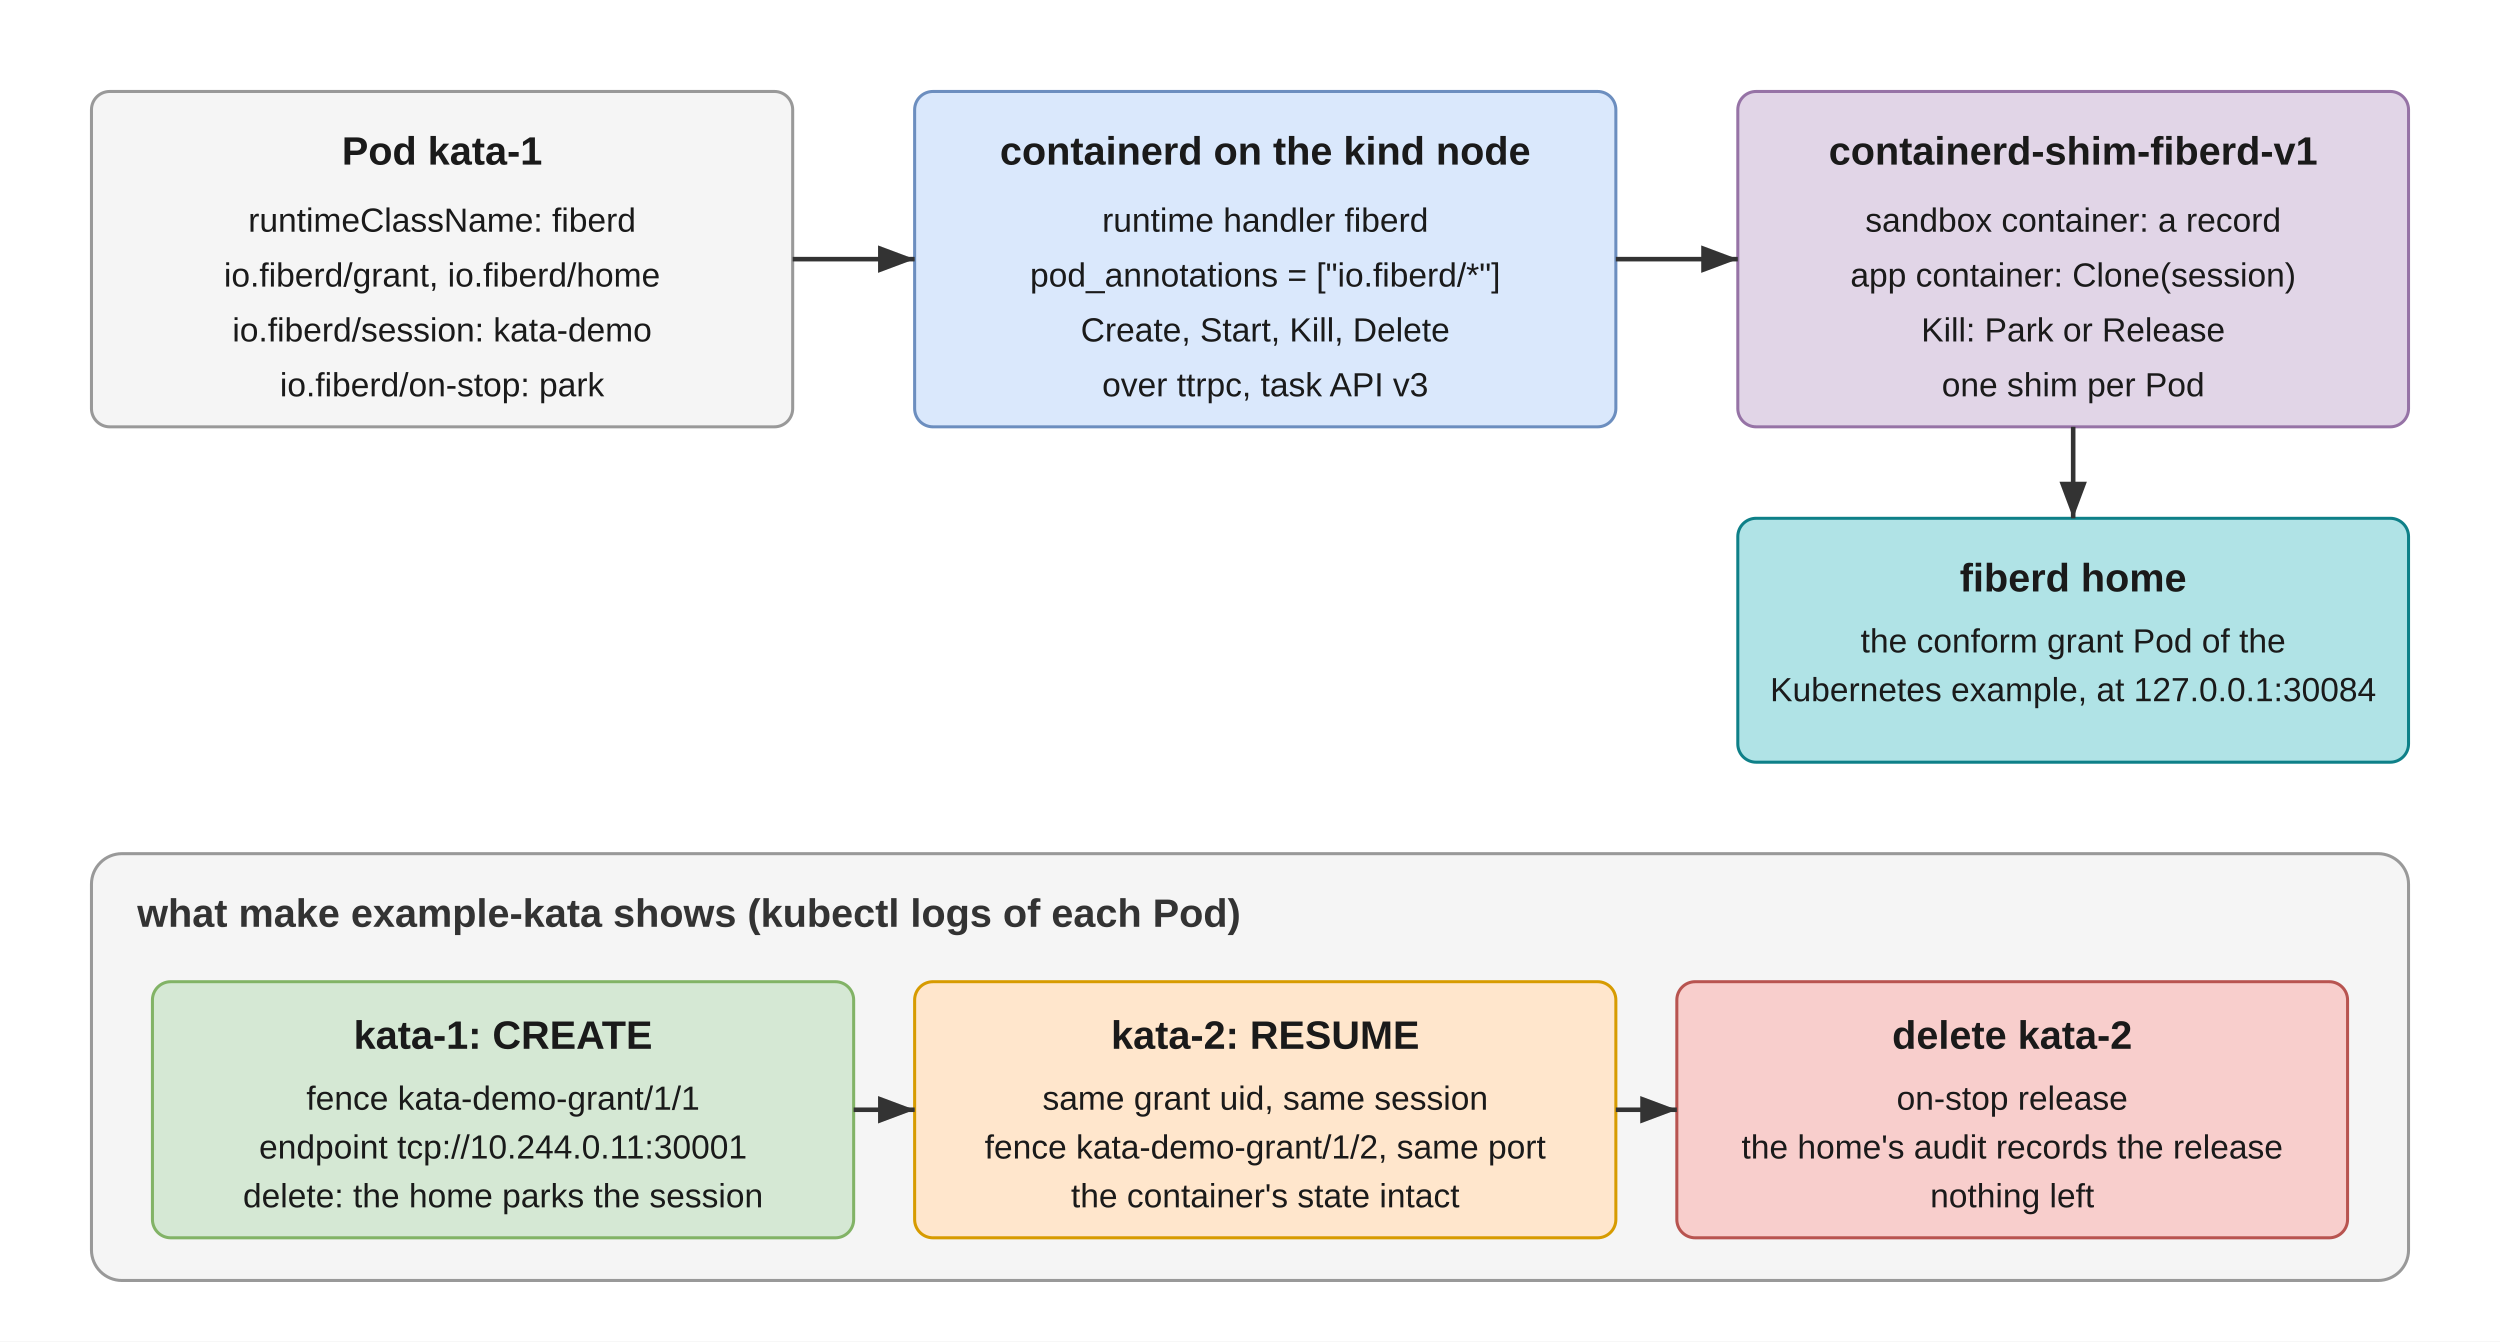
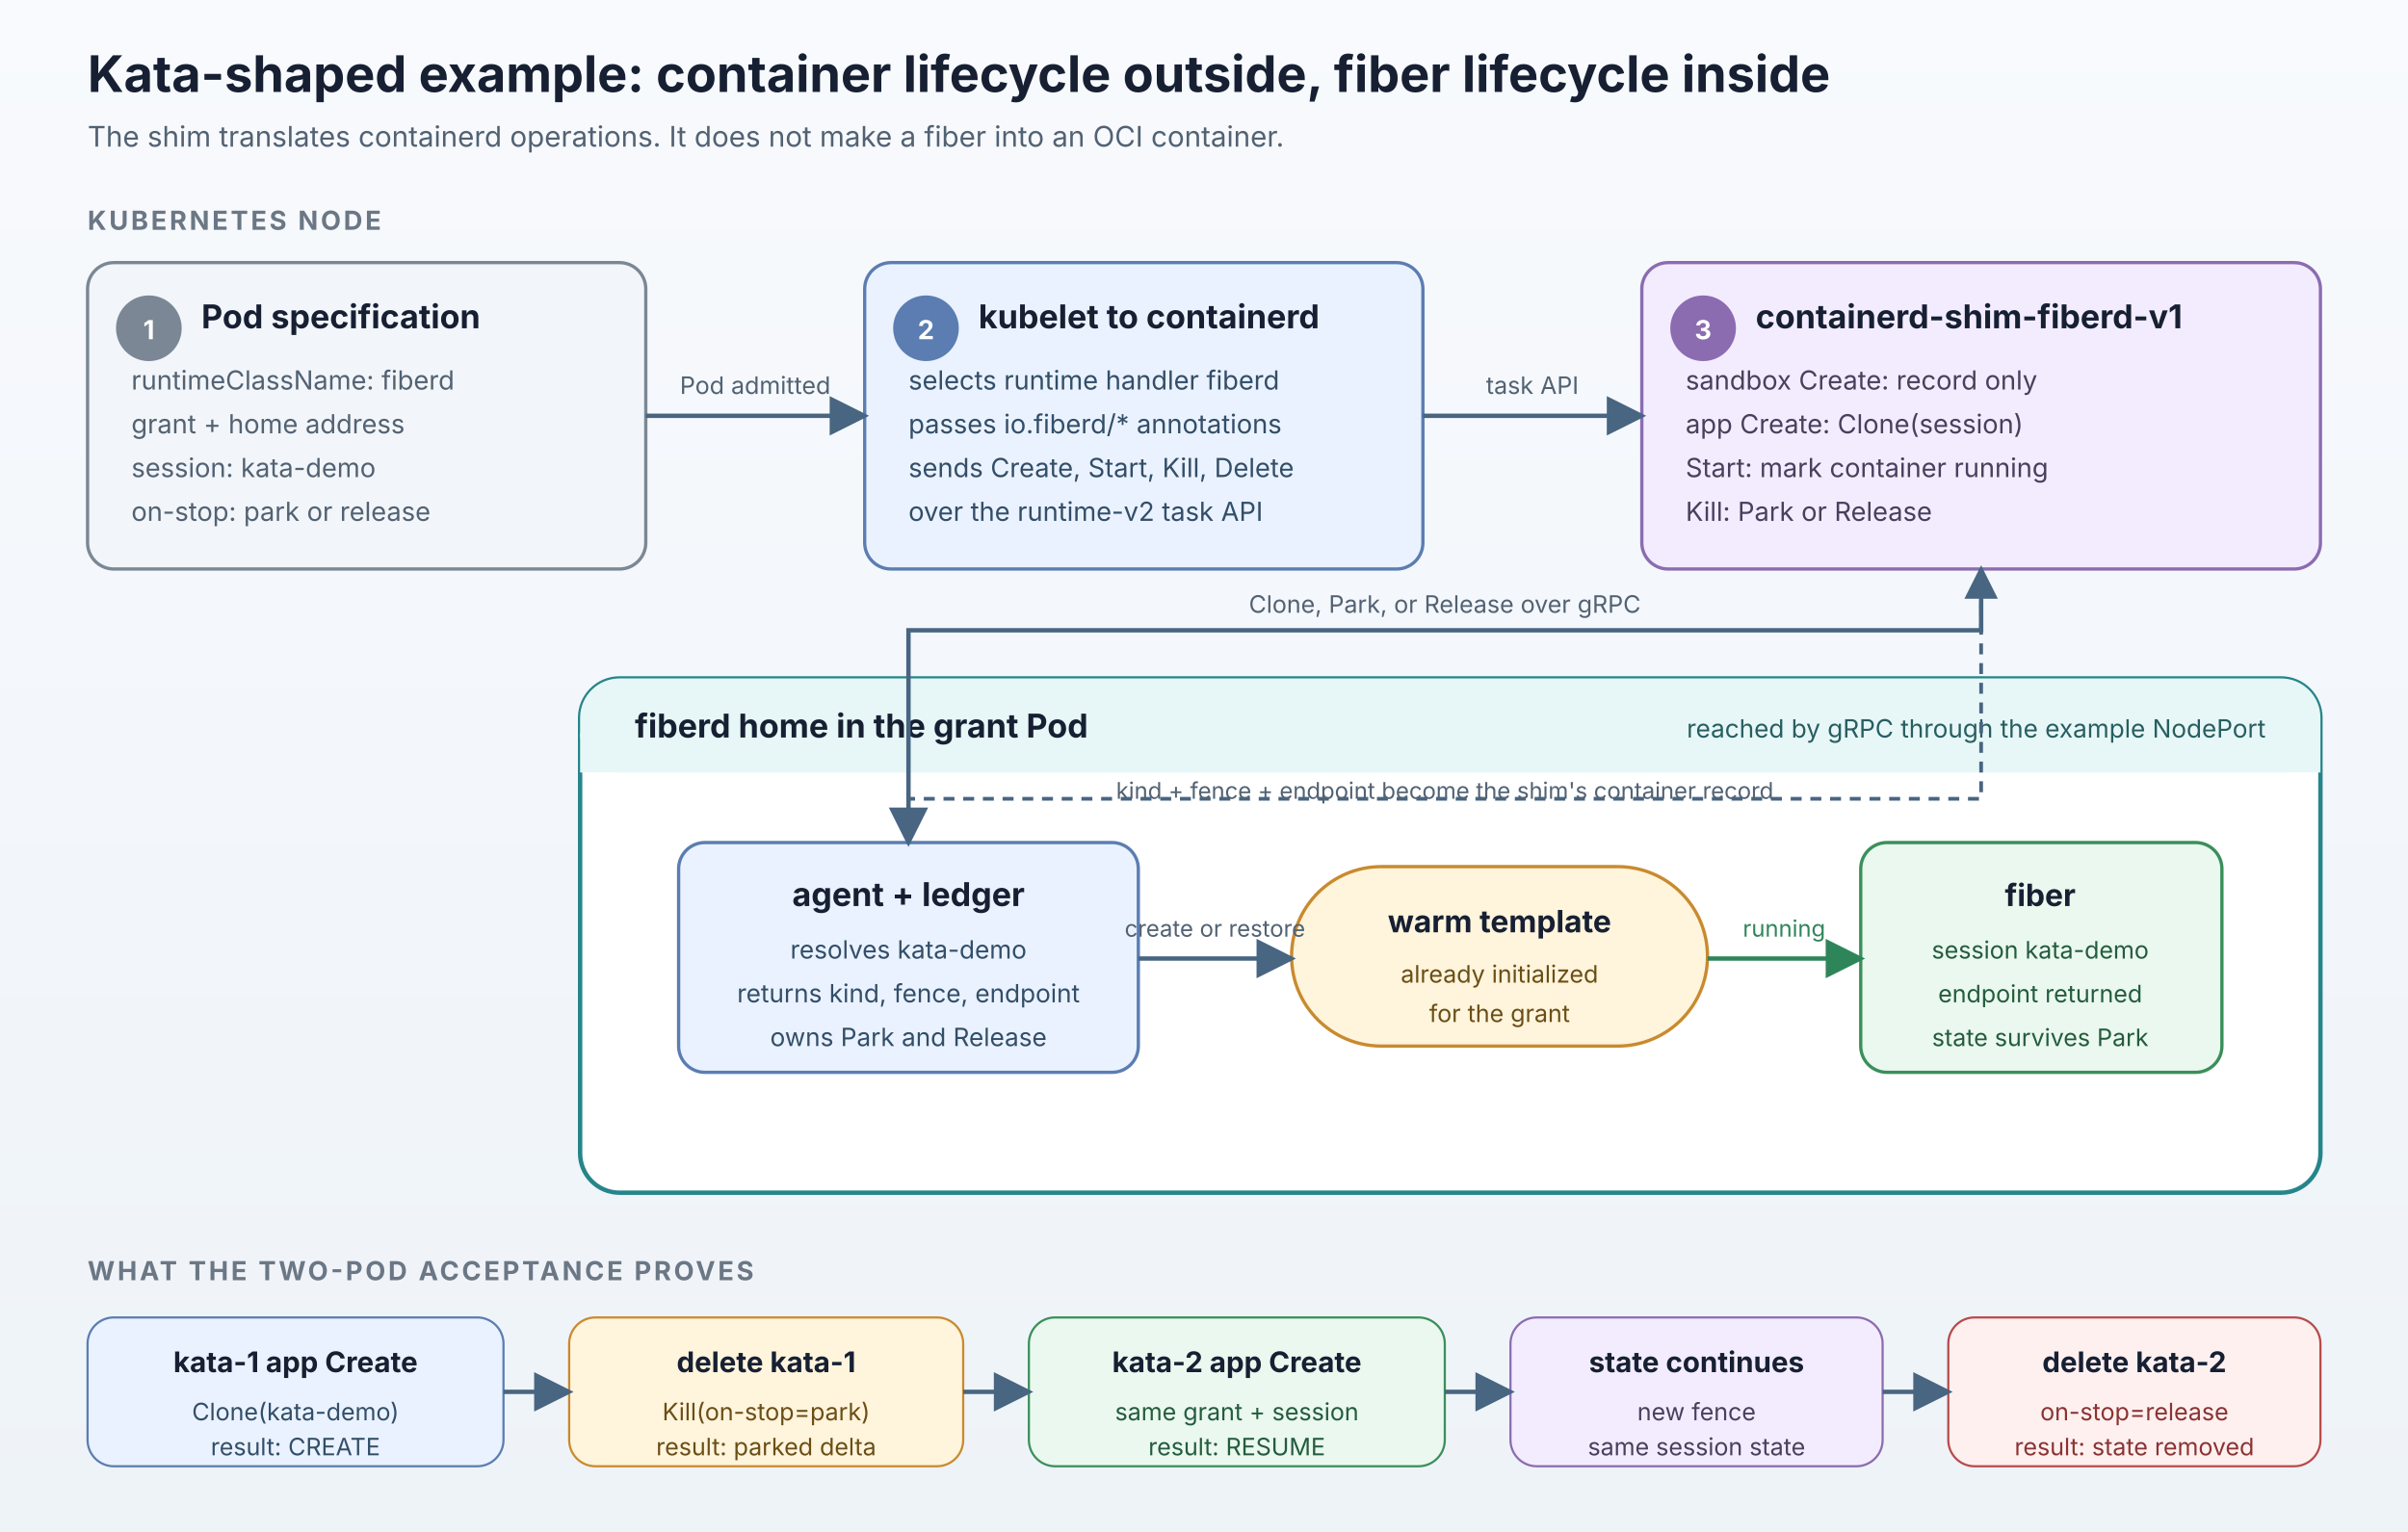
- <svg xmlns="http://www.w3.org/2000/svg" width="820" height="440" viewBox="0 0 820 440" font-family="Helvetica Neue, Arial, sans-serif">
+ <svg xmlns="http://www.w3.org/2000/svg" width="1100" height="700" viewBox="0 0 1100 700" font-family="Inter, Helvetica Neue, Arial, sans-serif">
  <defs>
-     <marker id="arw" markerWidth="10" markerHeight="10" refX="8" refY="3" orient="auto" markerUnits="strokeWidth">
-       <path d="M0,0 L8,3 L0,6 Z" fill="#333" />
+     <linearGradient id="page" x1="0" y1="0" x2="0" y2="1">
+       <stop offset="0" stop-color="#F8FAFD" />
+       <stop offset="1" stop-color="#EEF3F8" />
+     </linearGradient>
+     <marker id="arrow" markerWidth="9" markerHeight="9" refX="8" refY="4.5" orient="auto">
+       <path d="M0 0L9 4.5L0 9Z" fill="#486581" />
+     </marker>
+     <marker id="arrowGreen" markerWidth="9" markerHeight="9" refX="8" refY="4.5" orient="auto">
+       <path d="M0 0L9 4.5L0 9Z" fill="#2F855A" />
    </marker>
  </defs>
-   <rect width="820" height="440" fill="#ffffff" />
-   <rect x="30" y="30" width="230" height="110" rx="6" fill="#f5f5f5" stroke="#999" />
-   <text x="145" y="54" text-anchor="middle" font-size="13" font-weight="600" fill="#1a1a1a">Pod kata-1</text>
-   <text x="145" y="76" text-anchor="middle" font-size="11" fill="#1a1a1a">runtimeClassName: fiberd</text>
-   <text x="145" y="94" text-anchor="middle" font-size="11" fill="#1a1a1a">io.fiberd/grant, io.fiberd/home</text>
-   <text x="145" y="112" text-anchor="middle" font-size="11" fill="#1a1a1a">io.fiberd/session: kata-demo</text>
-   <text x="145" y="130" text-anchor="middle" font-size="11" fill="#1a1a1a">io.fiberd/on-stop: park</text>
-   <rect x="300" y="30" width="230" height="110" rx="6" fill="#dae8fc" stroke="#6c8ebf" />
-   <text x="415" y="54" text-anchor="middle" font-size="13" font-weight="600" fill="#1a1a1a">containerd on the kind node</text>
-   <text x="415" y="76" text-anchor="middle" font-size="11" fill="#1a1a1a">runtime handler fiberd</text>
-   <text x="415" y="94" text-anchor="middle" font-size="11" fill="#1a1a1a">pod_annotations = ["io.fiberd/*"]</text>
-   <text x="415" y="112" text-anchor="middle" font-size="11" fill="#1a1a1a">Create, Start, Kill, Delete</text>
-   <text x="415" y="130" text-anchor="middle" font-size="11" fill="#1a1a1a">over ttrpc, task API v3</text>
-   <rect x="570" y="30" width="220" height="110" rx="6" fill="#e1d5e7" stroke="#9673a6" />
-   <text x="680" y="54" text-anchor="middle" font-size="13" font-weight="600" fill="#1a1a1a">containerd-shim-fiberd-v1</text>
-   <text x="680" y="76" text-anchor="middle" font-size="11" fill="#1a1a1a">sandbox container: a record</text>
-   <text x="680" y="94" text-anchor="middle" font-size="11" fill="#1a1a1a">app container: Clone(session)</text>
-   <text x="680" y="112" text-anchor="middle" font-size="11" fill="#1a1a1a">Kill: Park or Release</text>
-   <text x="680" y="130" text-anchor="middle" font-size="11" fill="#1a1a1a">one shim per Pod</text>
-   <polyline points="260,85 300,85" fill="none" stroke="#333" stroke-width="1.5" marker-end="url(#arw)" />
-   <polyline points="530,85 570,85" fill="none" stroke="#333" stroke-width="1.5" marker-end="url(#arw)" />
-   <rect x="570" y="170" width="220" height="80" rx="6" fill="#b0e3e6" stroke="#0e8088" />
-   <text x="680" y="194" text-anchor="middle" font-size="13" font-weight="600" fill="#1a1a1a">fiberd home</text>
-   <text x="680" y="214" text-anchor="middle" font-size="11" fill="#1a1a1a">the conform grant Pod of the</text>
-   <text x="680" y="230" text-anchor="middle" font-size="11" fill="#1a1a1a">Kubernetes example, at 127.0.0.1:30084</text>
-   <polyline points="680,140 680,170" fill="none" stroke="#333" stroke-width="1.5" marker-end="url(#arw)" />
-   <rect x="30" y="280" width="760" height="140" rx="10" fill="#f5f5f5" stroke="#999" />
-   <text x="45" y="304" font-size="13" font-weight="600" fill="#333">what make example-kata shows (kubectl logs of each Pod)</text>
-   <rect x="50" y="322" width="230" height="84" rx="6" fill="#d5e8d4" stroke="#82b366" />
-   <text x="165" y="344" text-anchor="middle" font-size="13" font-weight="600" fill="#1a1a1a">kata-1: CREATE</text>
-   <text x="165" y="364" text-anchor="middle" font-size="11" fill="#1a1a1a">fence kata-demo-grant/1/1</text>
-   <text x="165" y="380" text-anchor="middle" font-size="11" fill="#1a1a1a">endpoint tcp://10.244.0.11:30001</text>
-   <text x="165" y="396" text-anchor="middle" font-size="11" fill="#1a1a1a">delete: the home parks the session</text>
-   <rect x="300" y="322" width="230" height="84" rx="6" fill="#ffe6cc" stroke="#d79b00" />
-   <text x="415" y="344" text-anchor="middle" font-size="13" font-weight="600" fill="#1a1a1a">kata-2: RESUME</text>
-   <text x="415" y="364" text-anchor="middle" font-size="11" fill="#1a1a1a">same grant uid, same session</text>
-   <text x="415" y="380" text-anchor="middle" font-size="11" fill="#1a1a1a">fence kata-demo-grant/1/2, same port</text>
-   <text x="415" y="396" text-anchor="middle" font-size="11" fill="#1a1a1a">the container's state intact</text>
-   <rect x="550" y="322" width="220" height="84" rx="6" fill="#f8cecc" stroke="#b85450" />
-   <text x="660" y="344" text-anchor="middle" font-size="13" font-weight="600" fill="#1a1a1a">delete kata-2</text>
-   <text x="660" y="364" text-anchor="middle" font-size="11" fill="#1a1a1a">on-stop release</text>
-   <text x="660" y="380" text-anchor="middle" font-size="11" fill="#1a1a1a">the home's audit records the release</text>
-   <text x="660" y="396" text-anchor="middle" font-size="11" fill="#1a1a1a">nothing left</text>
-   <polyline points="280,364 300,364" fill="none" stroke="#333" stroke-width="1.5" marker-end="url(#arw)" />
-   <polyline points="530,364 550,364" fill="none" stroke="#333" stroke-width="1.5" marker-end="url(#arw)" />
+   <rect width="1100" height="700" fill="url(#page)" />
+   <text x="40" y="42" font-size="23" font-weight="700" fill="#172033">Kata-shaped example: container lifecycle outside, fiber lifecycle inside</text>
+   <text x="40" y="67" font-size="13" fill="#526273">The shim translates containerd operations. It does not make a fiber into an OCI container.</text>
+   <text x="40" y="105" font-size="12" font-weight="700" fill="#6B7785" letter-spacing="1.2">KUBERNETES NODE</text>
+   <rect x="40" y="120" width="255" height="140" rx="12" fill="#F2F5F9" stroke="#7B8794" stroke-width="1.5" />
+   <circle cx="68" cy="150" r="15" fill="#7B8794" />
+   <text x="68" y="155" text-anchor="middle" font-size="12" font-weight="700" fill="#FFFFFF">1</text>
+   <text x="92" y="150" font-size="15" font-weight="700" fill="#172033">Pod specification</text>
+   <text x="60" y="178" font-size="12" fill="#526273">runtimeClassName: fiberd</text>
+   <text x="60" y="198" font-size="12" fill="#526273">grant + home address</text>
+   <text x="60" y="218" font-size="12" fill="#526273">session: kata-demo</text>
+   <text x="60" y="238" font-size="12" fill="#526273">on-stop: park or release</text>
+   <rect x="395" y="120" width="255" height="140" rx="12" fill="#EAF2FF" stroke="#5B7DB1" stroke-width="1.5" />
+   <circle cx="423" cy="150" r="15" fill="#5B7DB1" />
+   <text x="423" y="155" text-anchor="middle" font-size="12" font-weight="700" fill="#FFFFFF">2</text>
+   <text x="447" y="150" font-size="15" font-weight="700" fill="#172033">kubelet to containerd</text>
+   <text x="415" y="178" font-size="12" fill="#334E68">selects runtime handler fiberd</text>
+   <text x="415" y="198" font-size="12" fill="#334E68">passes io.fiberd/* annotations</text>
+   <text x="415" y="218" font-size="12" fill="#334E68">sends Create, Start, Kill, Delete</text>
+   <text x="415" y="238" font-size="12" fill="#334E68">over the runtime-v2 task API</text>
+   <rect x="750" y="120" width="310" height="140" rx="12" fill="#F3ECFF" stroke="#8B6CB0" stroke-width="1.5" />
+   <circle cx="778" cy="150" r="15" fill="#8B6CB0" />
+   <text x="778" y="155" text-anchor="middle" font-size="12" font-weight="700" fill="#FFFFFF">3</text>
+   <text x="802" y="150" font-size="15" font-weight="700" fill="#172033">containerd-shim-fiberd-v1</text>
+   <text x="770" y="178" font-size="12" fill="#4A3F5C">sandbox Create: record only</text>
+   <text x="770" y="198" font-size="12" fill="#4A3F5C">app Create: Clone(session)</text>
+   <text x="770" y="218" font-size="12" fill="#4A3F5C">Start: mark container running</text>
+   <text x="770" y="238" font-size="12" fill="#4A3F5C">Kill: Park or Release</text>
+   <path d="M295 190H395" fill="none" stroke="#486581" stroke-width="2" marker-end="url(#arrow)" />
+   <text x="345" y="180" text-anchor="middle" font-size="11" fill="#526273">Pod admitted</text>
+   <path d="M650 190H750" fill="none" stroke="#486581" stroke-width="2" marker-end="url(#arrow)" />
+   <text x="700" y="180" text-anchor="middle" font-size="11" fill="#526273">task API</text>
+   <rect x="265" y="310" width="795" height="235" rx="18" fill="#FFFFFF" stroke="#25858A" stroke-width="2" />
+   <rect x="265" y="310" width="795" height="43" rx="18" fill="#E7F7F7" />
+   <rect x="265" y="335" width="795" height="18" fill="#E7F7F7" />
+   <text x="290" y="337" font-size="15" font-weight="700" fill="#172033">fiberd home in the grant Pod</text>
+   <text x="1035" y="337" text-anchor="end" font-size="11.5" fill="#285E61">reached by gRPC through the example NodePort</text>
+   <rect x="310" y="385" width="210" height="105" rx="12" fill="#EAF2FF" stroke="#5B7DB1" stroke-width="1.5" />
+   <text x="415" y="414" text-anchor="middle" font-size="15" font-weight="700" fill="#172033">agent + ledger</text>
+   <text x="415" y="438" text-anchor="middle" font-size="11.5" fill="#334E68">resolves kata-demo</text>
+   <text x="415" y="458" text-anchor="middle" font-size="11.5" fill="#334E68">returns kind, fence, endpoint</text>
+   <text x="415" y="478" text-anchor="middle" font-size="11.5" fill="#334E68">owns Park and Release</text>
+   <rect x="590" y="396" width="190" height="82" rx="41" fill="#FFF4DC" stroke="#C98A2E" stroke-width="1.5" />
+   <text x="685" y="426" text-anchor="middle" font-size="14" font-weight="700" fill="#172033">warm template</text>
+   <text x="685" y="449" text-anchor="middle" font-size="11" fill="#6B4E16">already initialized</text>
+   <text x="685" y="467" text-anchor="middle" font-size="11" fill="#6B4E16">for the grant</text>
+   <rect x="850" y="385" width="165" height="105" rx="12" fill="#EAF8EF" stroke="#3A8F5B" stroke-width="1.5" />
+   <text x="932" y="414" text-anchor="middle" font-size="14" font-weight="700" fill="#172033">fiber</text>
+   <text x="932" y="438" text-anchor="middle" font-size="11" fill="#245C3D">session kata-demo</text>
+   <text x="932" y="458" text-anchor="middle" font-size="11" fill="#245C3D">endpoint returned</text>
+   <text x="932" y="478" text-anchor="middle" font-size="11" fill="#245C3D">state survives Park</text>
+   <path d="M905 260V288H415V385" fill="none" stroke="#486581" stroke-width="2" marker-end="url(#arrow)" />
+   <text x="660" y="280" text-anchor="middle" font-size="11" fill="#526273">Clone, Park, or Release over gRPC</text>
+   <path d="M520 438H590" fill="none" stroke="#486581" stroke-width="2" marker-end="url(#arrow)" />
+   <text x="555" y="428" text-anchor="middle" font-size="10.5" fill="#526273">create or restore</text>
+   <path d="M780 438H850" fill="none" stroke="#2F855A" stroke-width="2" marker-end="url(#arrowGreen)" />
+   <text x="815" y="428" text-anchor="middle" font-size="10.5" fill="#2F855A">running</text>
+   <path d="M415 385V365H905V260" fill="none" stroke="#486581" stroke-width="1.7" stroke-dasharray="5 4" marker-end="url(#arrow)" />
+   <text x="660" y="365" text-anchor="middle" font-size="10.5" fill="#526273">kind + fence + endpoint become the shim's container record</text>
+   <text x="40" y="585" font-size="12" font-weight="700" fill="#6B7785" letter-spacing="1.2">WHAT THE TWO-POD ACCEPTANCE PROVES</text>
+   <rect x="40" y="602" width="190" height="68" rx="12" fill="#EAF2FF" stroke="#5B7DB1" />
+   <text x="135" y="627" text-anchor="middle" font-size="13" font-weight="700" fill="#172033">kata-1 app Create</text>
+   <text x="135" y="649" text-anchor="middle" font-size="11" fill="#334E68">Clone(kata-demo)</text>
+   <text x="135" y="665" text-anchor="middle" font-size="11" fill="#334E68">result: CREATE</text>
+   <rect x="260" y="602" width="180" height="68" rx="12" fill="#FFF4DC" stroke="#C98A2E" />
+   <text x="350" y="627" text-anchor="middle" font-size="13" font-weight="700" fill="#172033">delete kata-1</text>
+   <text x="350" y="649" text-anchor="middle" font-size="11" fill="#6B4E16">Kill(on-stop=park)</text>
+   <text x="350" y="665" text-anchor="middle" font-size="11" fill="#6B4E16">result: parked delta</text>
+   <rect x="470" y="602" width="190" height="68" rx="12" fill="#EAF8EF" stroke="#3A8F5B" />
+   <text x="565" y="627" text-anchor="middle" font-size="13" font-weight="700" fill="#172033">kata-2 app Create</text>
+   <text x="565" y="649" text-anchor="middle" font-size="11" fill="#245C3D">same grant + session</text>
+   <text x="565" y="665" text-anchor="middle" font-size="11" fill="#245C3D">result: RESUME</text>
+   <rect x="690" y="602" width="170" height="68" rx="12" fill="#F3ECFF" stroke="#8B6CB0" />
+   <text x="775" y="627" text-anchor="middle" font-size="13" font-weight="700" fill="#172033">state continues</text>
+   <text x="775" y="649" text-anchor="middle" font-size="11" fill="#4A3F5C">new fence</text>
+   <text x="775" y="665" text-anchor="middle" font-size="11" fill="#4A3F5C">same session state</text>
+   <rect x="890" y="602" width="170" height="68" rx="12" fill="#FFF0F0" stroke="#B84B4B" />
+   <text x="975" y="627" text-anchor="middle" font-size="13" font-weight="700" fill="#172033">delete kata-2</text>
+   <text x="975" y="649" text-anchor="middle" font-size="11" fill="#8B3333">on-stop=release</text>
+   <text x="975" y="665" text-anchor="middle" font-size="11" fill="#8B3333">result: state removed</text>
+   <path d="M230 636H260" fill="none" stroke="#486581" stroke-width="2" marker-end="url(#arrow)" />
+   <path d="M440 636H470" fill="none" stroke="#486581" stroke-width="2" marker-end="url(#arrow)" />
+   <path d="M660 636H690" fill="none" stroke="#486581" stroke-width="2" marker-end="url(#arrow)" />
+   <path d="M860 636H890" fill="none" stroke="#486581" stroke-width="2" marker-end="url(#arrow)" />
</svg>
